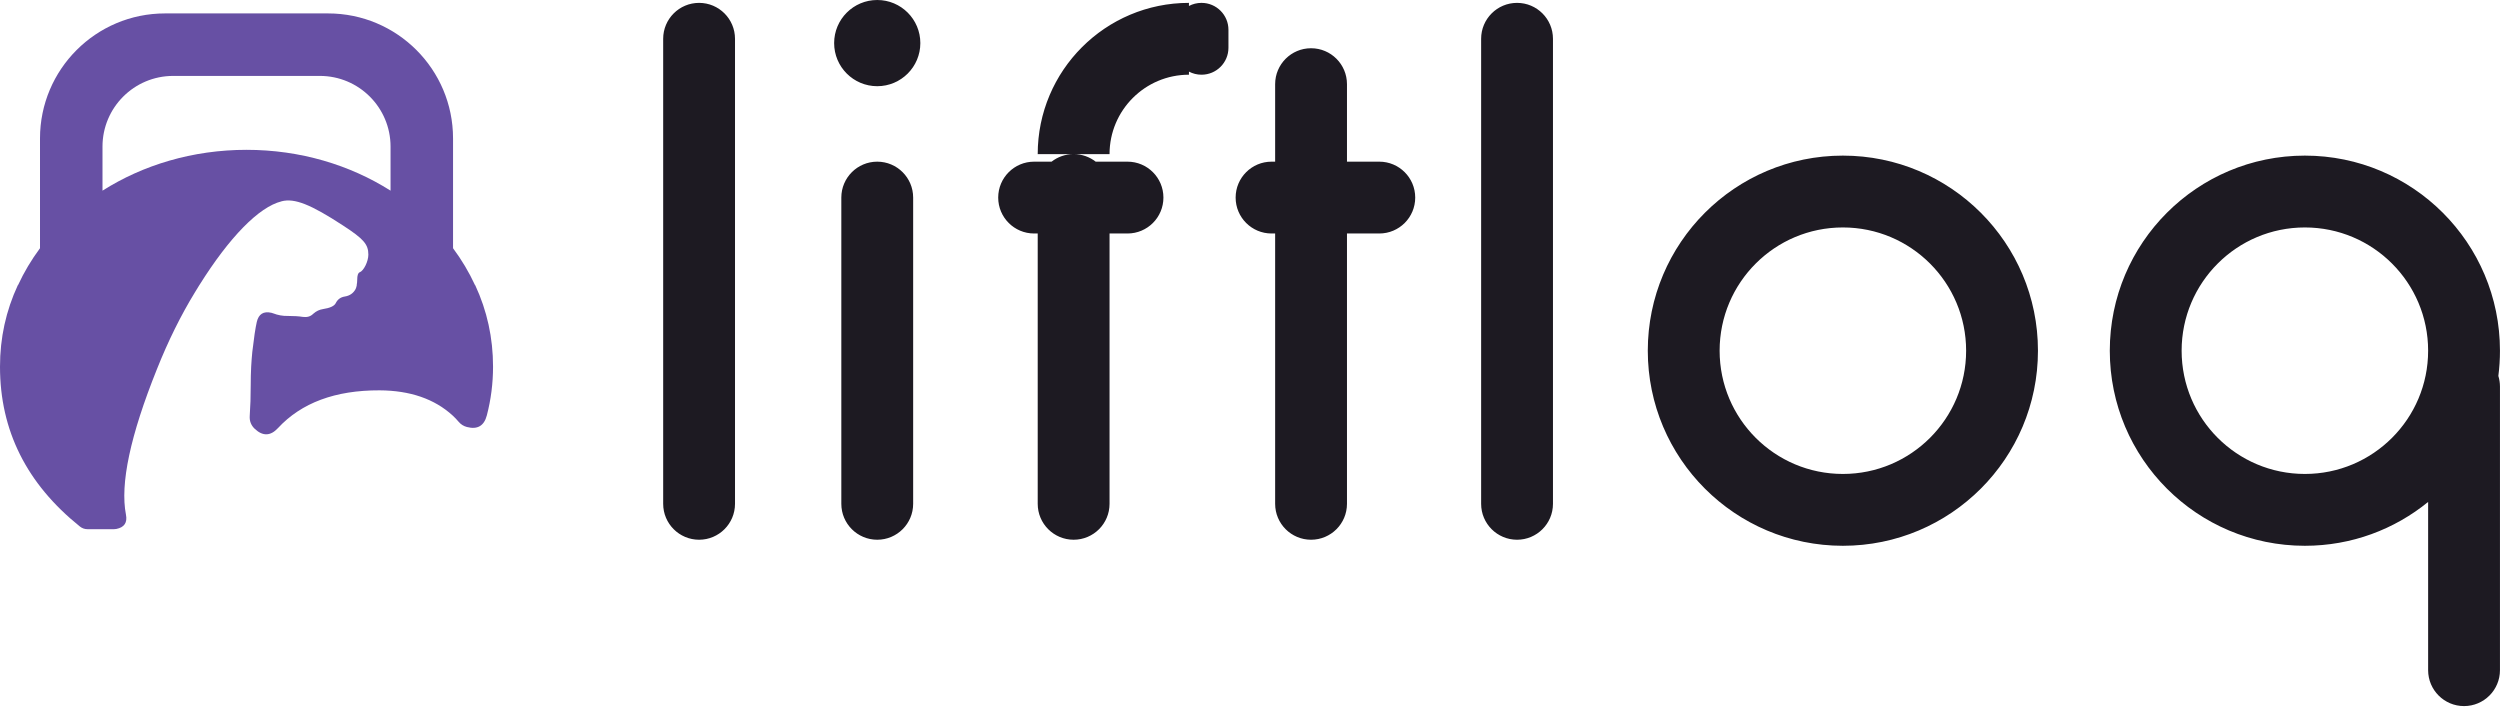
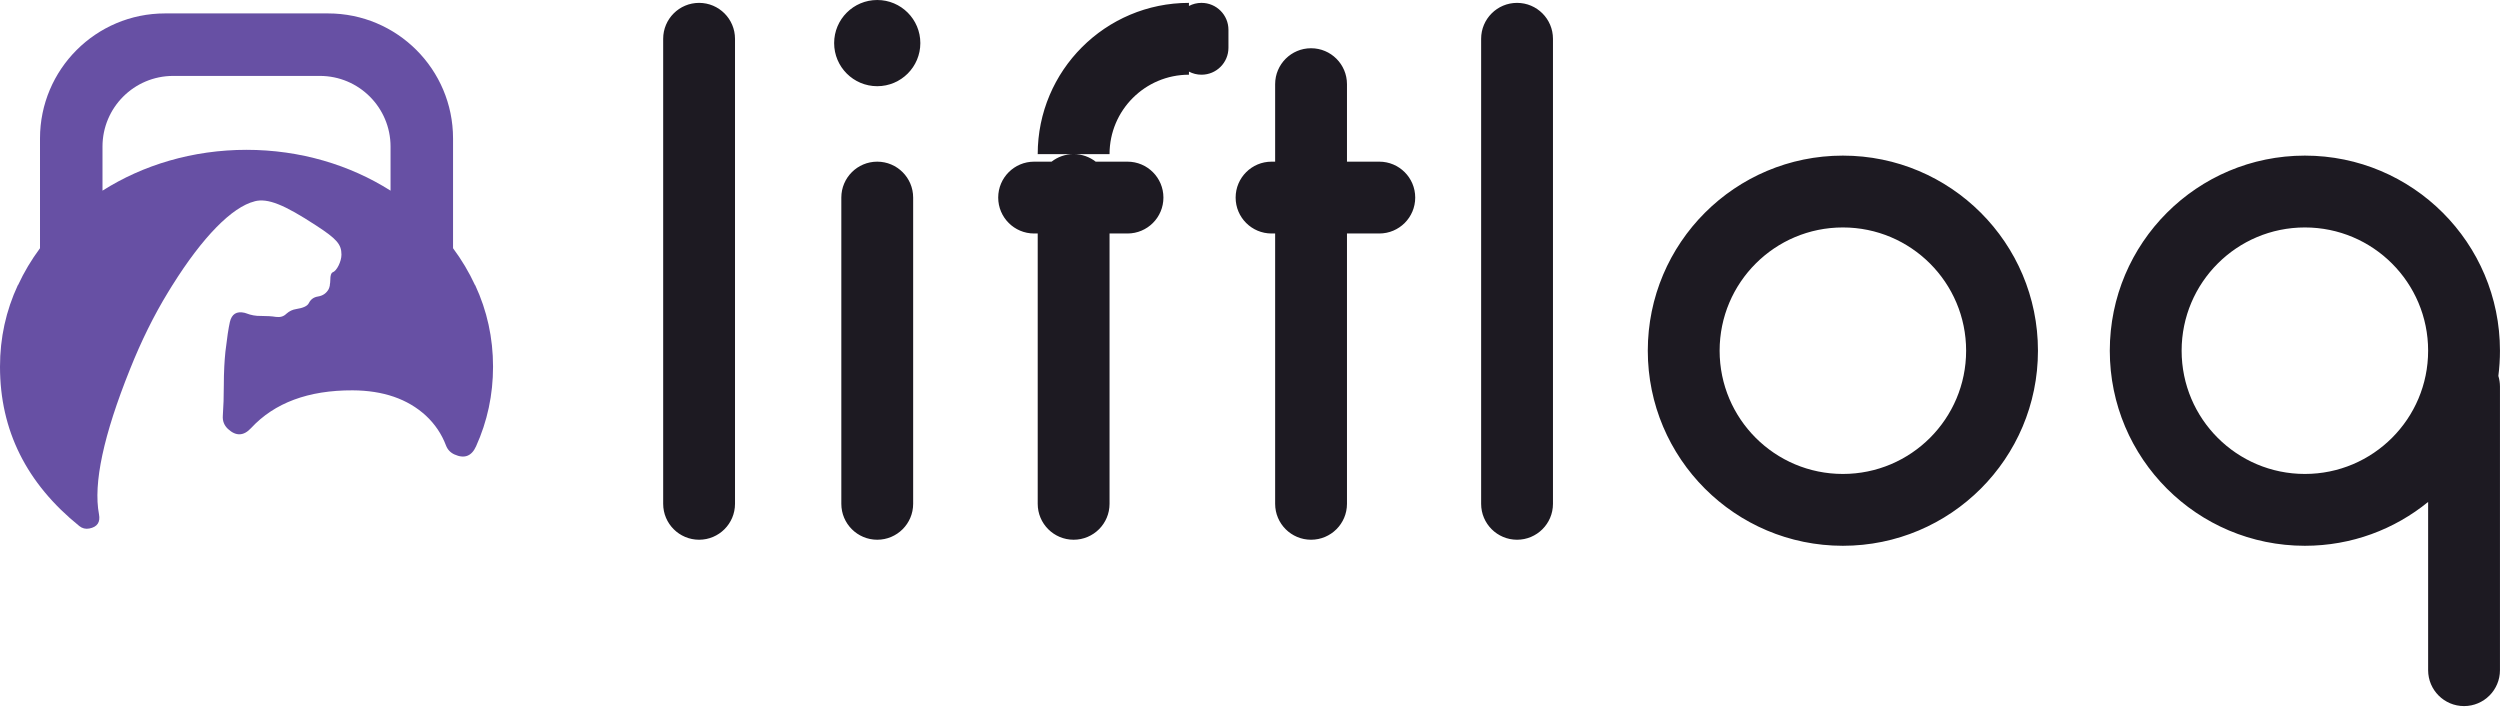
<svg xmlns="http://www.w3.org/2000/svg" viewBox="0 0 132.25 37.35" width="132.25" height="37.35" role="img" aria-label="Liftloq">
-   <path fill="#6750A4" d="M8.728 0.71H17.354C21.006 0.71 23.966 3.671 23.966 7.323V13.131C24.421 13.744 24.812 14.398 25.129 15.085H25.138Q26.082 17.114 26.082 19.398Q26.082 20.716 25.754 21.972Q25.536 22.806 24.702 22.589Q24.437 22.52 24.261 22.311Q24.116 22.139 23.951 21.986Q22.504 20.66 20.075 20.649Q16.566 20.638 14.703 22.647Q14.41 22.963 14.106 22.974Q13.801 22.986 13.485 22.693Q13.182 22.412 13.211 22Q13.263 21.253 13.263 20.372Q13.263 19.873 13.287 19.398Q13.309 18.993 13.348 18.605Q13.474 17.512 13.584 17.032Q13.73 16.402 14.36 16.547Q14.406 16.558 14.449 16.575Q14.829 16.722 15.214 16.713L15.23 16.713Q15.723 16.714 16.012 16.763Q16.354 16.811 16.56 16.609Q16.571 16.599 16.583 16.589Q16.803 16.394 17.088 16.35Q17.646 16.265 17.76 16.037Q17.909 15.737 18.239 15.686Q18.631 15.625 18.812 15.29L18.812 15.29Q18.852 15.202 18.874 15.085H18.869C18.886 14.994 18.897 14.889 18.897 14.794C18.897 14.576 18.939 14.441 19.023 14.406C19.241 14.331 19.486 13.827 19.486 13.472C19.486 12.926 19.242 12.64 18.14 11.925C16.442 10.816 15.583 10.471 14.895 10.648L14.893 10.651C13.696 10.948 12.139 12.541 10.545 15.085H10.544Q10.432 15.265 10.319 15.452Q9.193 17.291 8.301 19.53Q6.187 24.791 6.663 27.223Q6.788 27.857 6.153 27.982Q6.091 27.994 6.029 27.994H4.63Q4.403 27.994 4.225 27.851Q0 24.459 0 19.398Q0 17.114 0.944 15.085H0.953C1.27 14.398 1.661 13.744 2.116 13.131V7.323C2.116 3.671 5.076 0.71 8.728 0.71ZM13.041 7.926C15.885 7.926 18.517 8.727 20.66 10.086V7.754C20.66 5.69 18.986 4.016 16.922 4.016H9.16C7.096 4.016 5.422 5.69 5.422 7.754V10.086C7.565 8.727 10.197 7.926 13.041 7.926Z" />
+   <path fill="#6750A4" d="M8.728 0.71H17.354C21.006 0.71 23.966 3.671 23.966 7.323V13.131C24.421 13.744 24.812 14.398 25.129 15.085H25.138Q26.082 17.114 26.082 19.398Q26.082 21.623 25.183 23.611Q25.006 24.003 24.72 24.111Q24.435 24.219 24.042 24.041Q23.717 23.894 23.591 23.561Q23.249 22.658 22.528 21.986Q21.081 20.66 18.651 20.649Q15.143 20.638 13.28 22.647Q12.987 22.963 12.682 22.974Q12.378 22.986 12.061 22.693Q11.759 22.412 11.787 22Q11.84 21.253 11.84 20.372Q11.84 19.873 11.864 19.398Q11.885 18.993 11.924 18.605Q12.051 17.512 12.161 17.032Q12.307 16.402 12.937 16.547Q12.982 16.558 13.026 16.575Q13.406 16.722 13.791 16.713L13.807 16.713Q14.3 16.714 14.589 16.763Q14.931 16.811 15.137 16.609Q15.148 16.599 15.16 16.589Q15.38 16.394 15.665 16.35Q16.223 16.265 16.336 16.037Q16.486 15.737 16.816 15.686Q17.208 15.625 17.389 15.29Q17.429 15.202 17.451 15.085H17.446C17.462 14.994 17.474 14.889 17.474 14.794C17.474 14.576 17.516 14.441 17.599 14.406C17.817 14.331 18.063 13.827 18.063 13.472C18.063 12.926 17.819 12.64 16.717 11.925C15.018 10.816 14.16 10.471 13.471 10.648L13.47 10.651C12.273 10.948 10.716 12.541 9.122 15.085H9.121Q9.009 15.265 8.895 15.452Q7.77 17.291 6.878 19.53Q4.773 24.768 5.236 27.202Q5.297 27.52 5.168 27.709Q5.04 27.898 4.722 27.959Q4.428 28.015 4.195 27.827Q0 24.441 0 19.398Q0 17.114 0.944 15.085H0.953C1.27 14.398 1.661 13.744 2.116 13.131V7.323C2.116 3.671 5.076 0.71 8.728 0.71ZM13.041 7.926C15.885 7.926 18.517 8.727 20.66 10.086V7.754C20.66 5.69 18.986 4.016 16.922 4.016H9.16C7.096 4.016 5.422 5.69 5.422 7.754V10.086C7.565 8.727 10.197 7.926 13.041 7.926Z" />
  <path fill="#1D1A22" d="M121.928 8.232C127.628 8.232 132.248 12.852 132.248 18.552C132.248 19.004 132.219 19.45 132.163 19.887C132.218 20.065 132.248 20.255 132.248 20.452V35.452C132.248 36.501 131.397 37.352 130.348 37.352C129.299 37.352 128.448 36.501 128.448 35.452V26.552C126.671 28.002 124.401 28.872 121.928 28.872C116.228 28.872 111.608 24.252 111.608 18.552C111.608 12.852 116.228 8.232 121.928 8.232ZM97.488 8.232C103.188 8.232 107.808 12.852 107.808 18.552C107.808 24.252 103.188 28.872 97.488 28.872C91.788 28.872 87.168 24.252 87.168 18.552C87.168 12.852 91.788 8.232 97.488 8.232ZM56.795 8.152H54.895C54.895 3.734 58.477 0.152 62.895 0.152V0.316C63.094 0.211 63.32 0.152 63.56 0.152C64.347 0.152 64.985 0.79 64.985 1.577V2.527C64.985 3.314 64.347 3.952 63.56 3.952C63.32 3.952 63.094 3.893 62.895 3.788V3.952C60.576 3.952 58.695 5.832 58.695 8.152H56.795C57.235 8.152 57.64 8.301 57.962 8.552H59.645C60.695 8.552 61.545 9.403 61.545 10.452C61.545 11.501 60.695 12.352 59.645 12.352H58.695V26.652C58.695 27.701 57.845 28.552 56.795 28.552C55.746 28.552 54.895 27.701 54.895 26.652V12.352H54.705C53.656 12.352 52.805 11.501 52.805 10.452C52.805 9.403 53.656 8.552 54.705 8.552H55.629C55.951 8.301 56.356 8.152 56.795 8.152ZM97.488 12.032C93.887 12.032 90.968 14.951 90.968 18.552C90.968 22.153 93.887 25.072 97.488 25.072C101.089 25.072 104.008 22.153 104.008 18.552C104.008 14.951 101.089 12.032 97.488 12.032ZM121.928 12.032C118.327 12.032 115.408 14.951 115.408 18.552C115.408 22.153 118.327 25.072 121.928 25.072C125.529 25.072 128.448 22.153 128.448 18.552C128.448 14.951 125.529 12.032 121.928 12.032ZM69.355 2.552C70.405 2.552 71.255 3.403 71.255 4.452V8.552H72.965C74.015 8.552 74.865 9.403 74.865 10.452C74.865 11.501 74.015 12.352 72.965 12.352H71.255V26.652C71.255 27.701 70.405 28.552 69.355 28.552C68.306 28.552 67.455 27.701 67.455 26.652V12.352H67.265C66.216 12.352 65.365 11.501 65.365 10.452C65.365 9.403 66.216 8.552 67.265 8.552H67.455V4.452C67.455 3.403 68.306 2.552 69.355 2.552ZM36.982 0.152C38.031 0.152 38.882 1.003 38.882 2.052V26.652C38.882 27.701 38.031 28.552 36.982 28.552C35.933 28.552 35.082 27.701 35.082 26.652V2.052C35.082 1.003 35.933 0.152 36.982 0.152ZM80.252 0.152C81.301 0.152 82.152 1.003 82.152 2.052V26.652C82.152 27.701 81.301 28.552 80.252 28.552C79.203 28.552 78.352 27.701 78.352 26.652V2.052C78.352 1.003 79.203 0.152 80.252 0.152ZM46.406 8.552C47.455 8.552 48.306 9.403 48.306 10.452V26.652C48.306 27.701 47.455 28.552 46.406 28.552C45.357 28.552 44.506 27.701 44.506 26.652V10.452C44.506 9.403 45.357 8.552 46.406 8.552ZM46.406 0C47.665 0 48.686 1.021 48.686 2.28C48.686 3.539 47.665 4.56 46.406 4.56C45.147 4.56 44.126 3.539 44.126 2.28C44.126 1.021 45.147 0 46.406 0Z" />
</svg>
